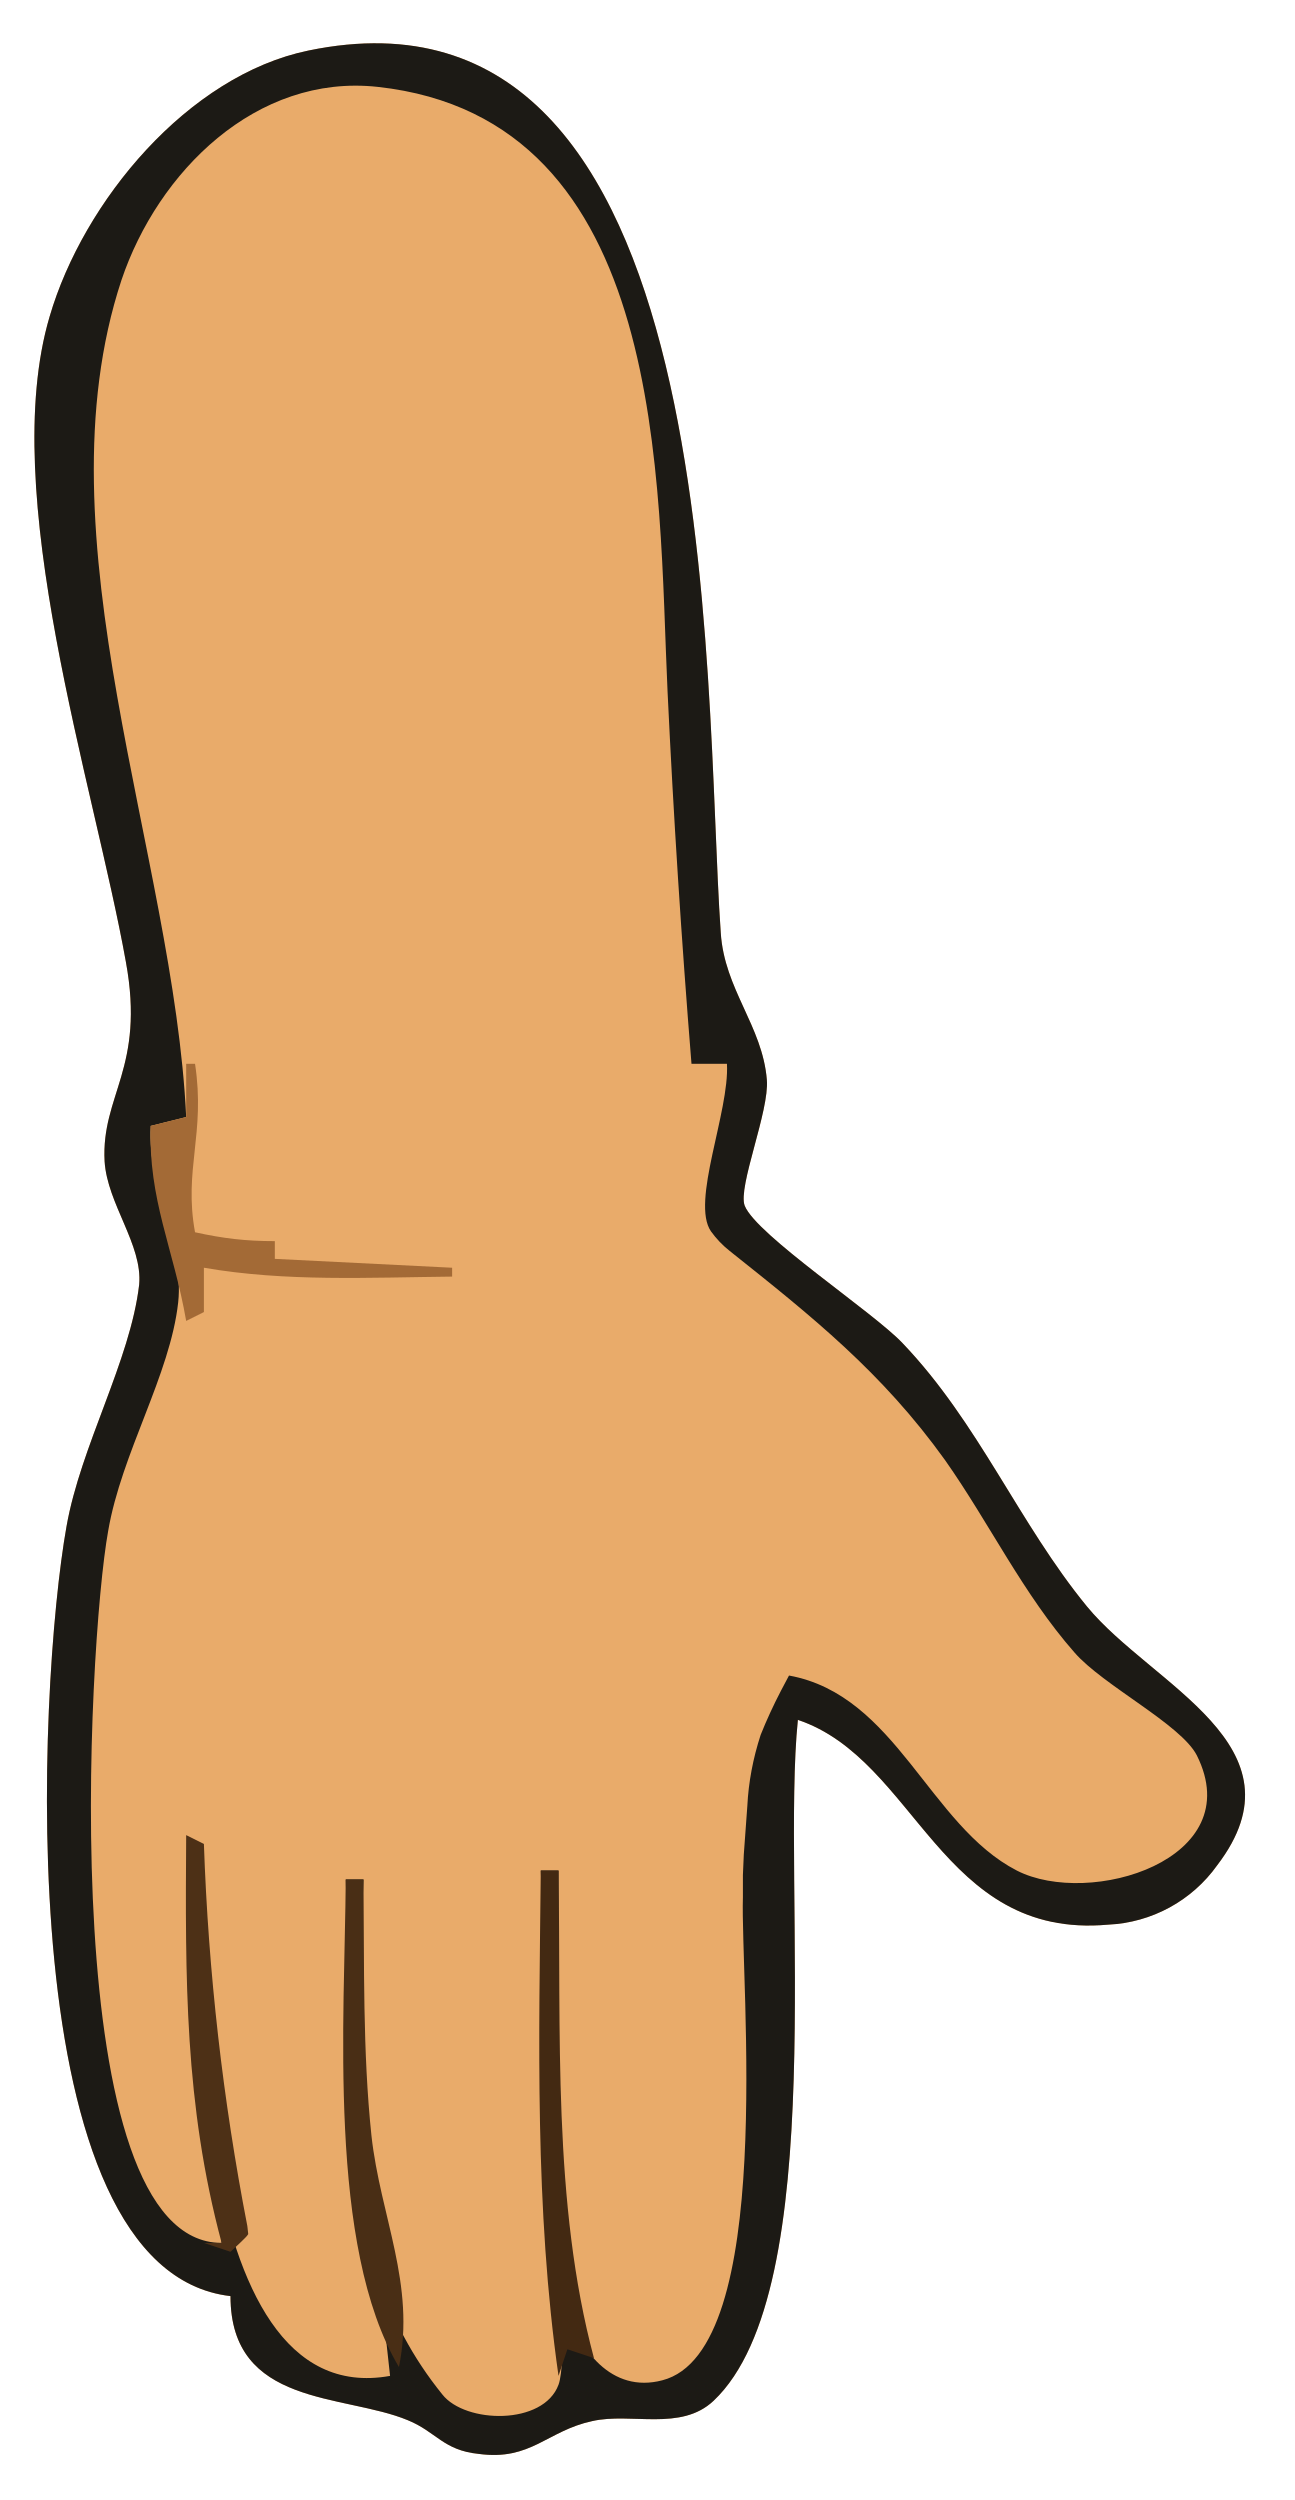
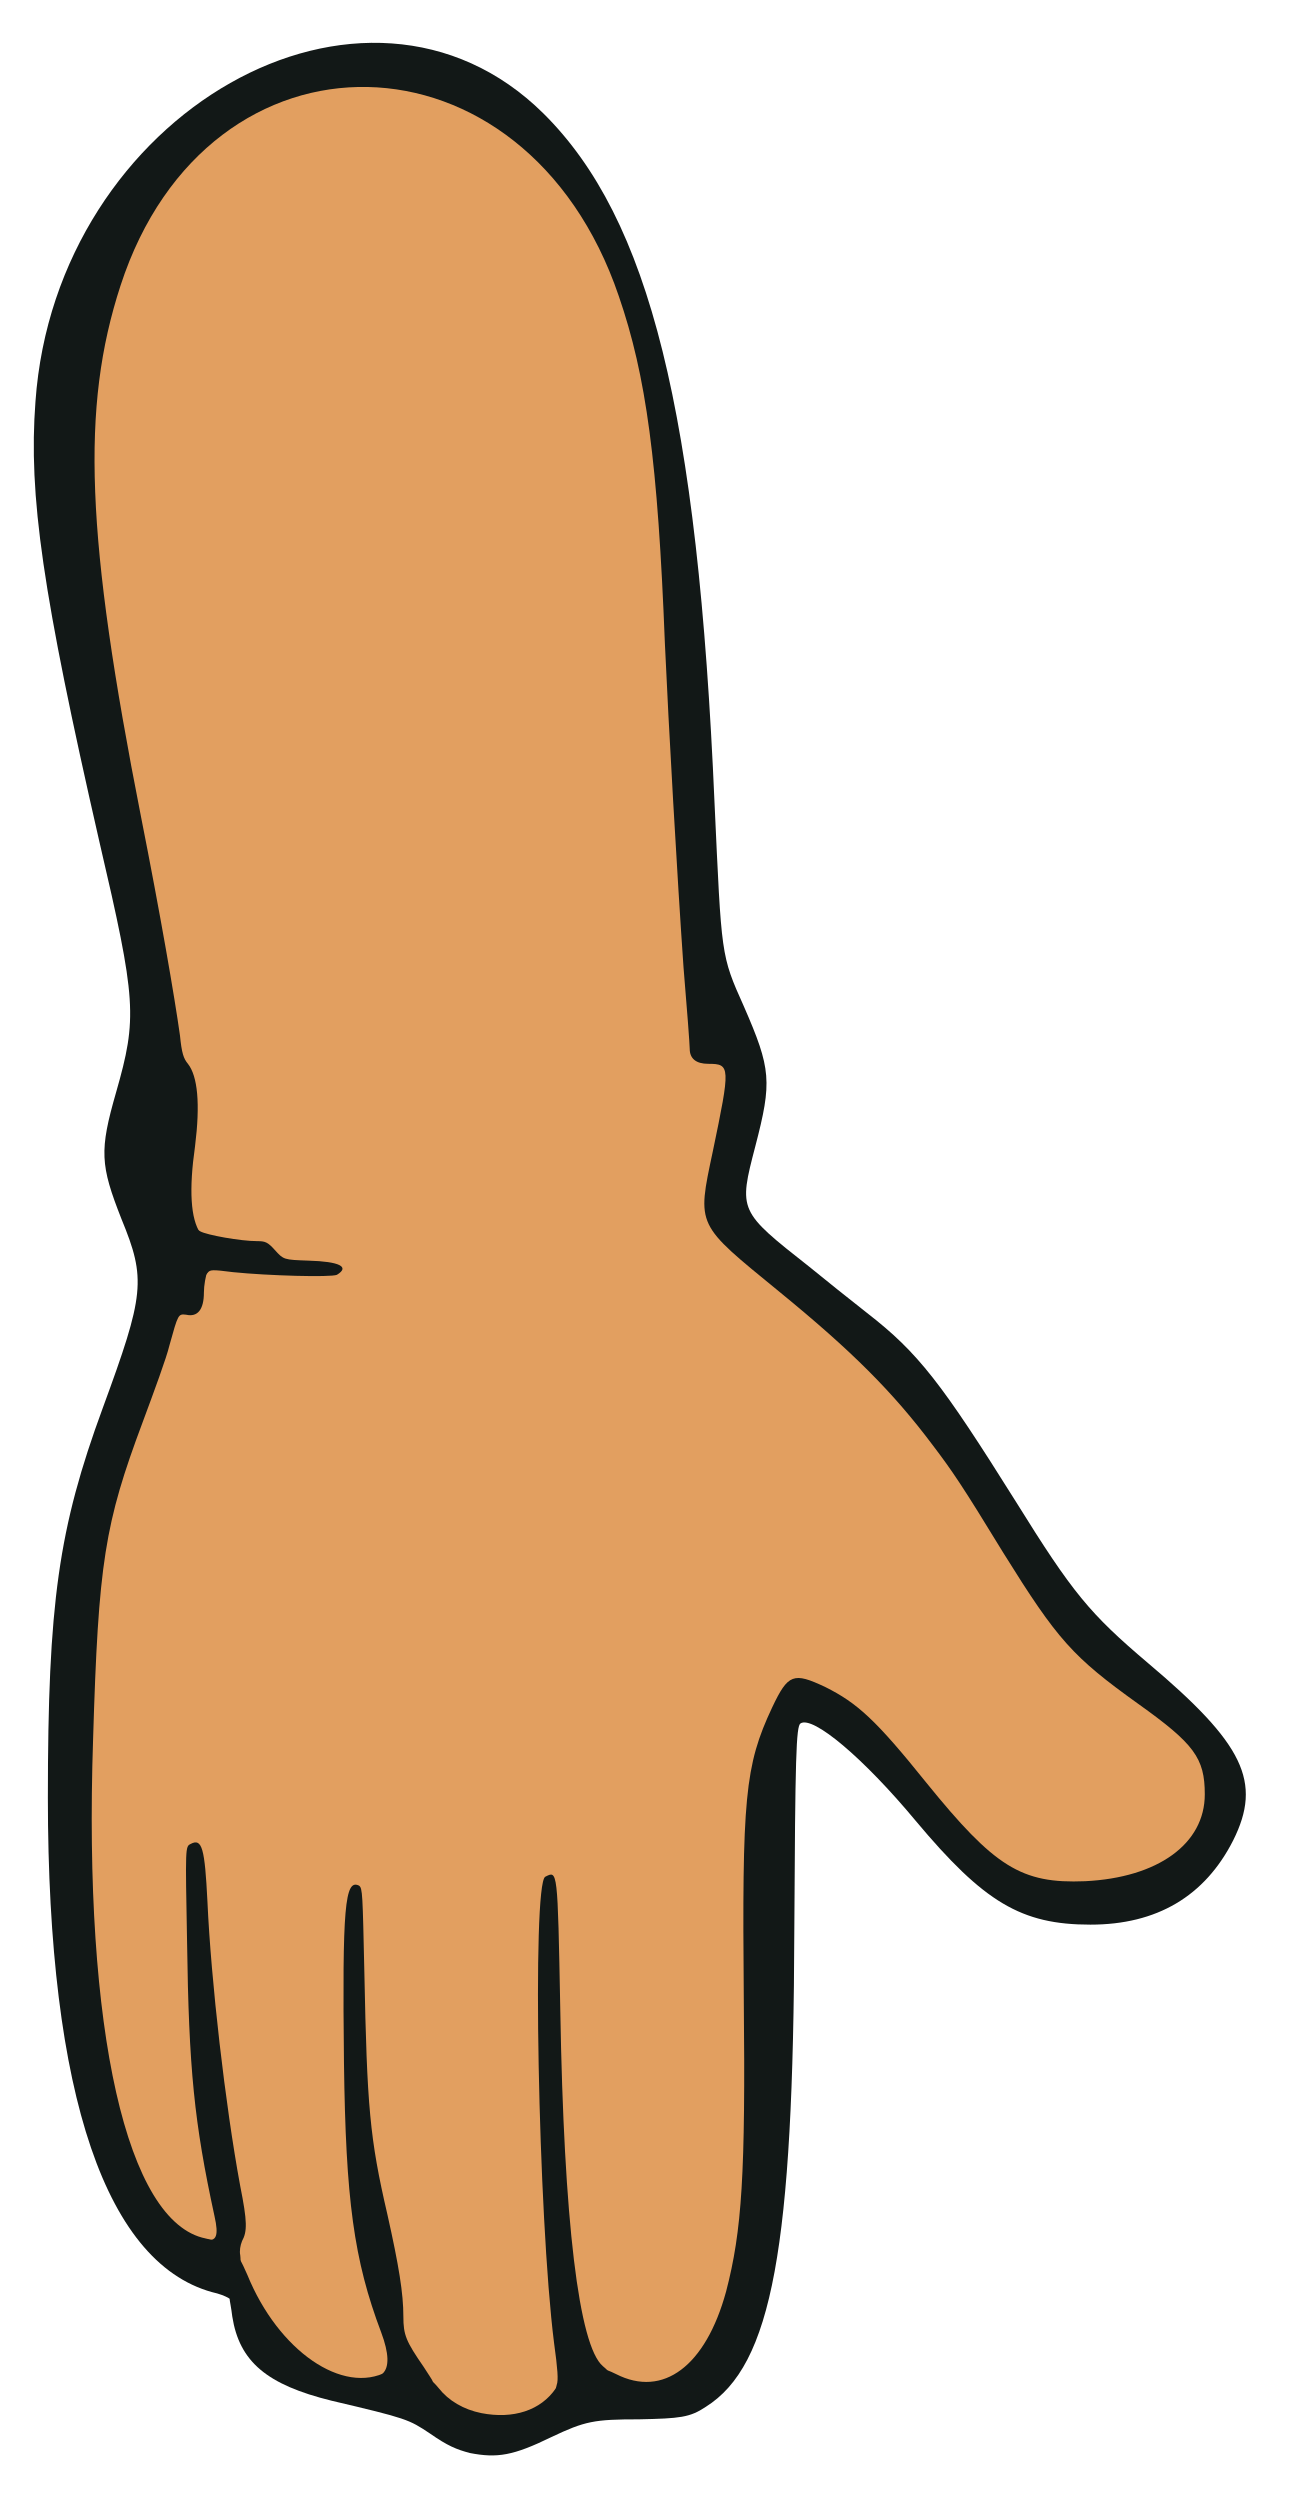
<svg xmlns="http://www.w3.org/2000/svg" viewBox="0 0 146 282" width="146" height="282">
-   <path fill="#e9ab6a" d="M90 194c-1.9 18.4 3.8 64.2-9.5 76.8-3.7 3.5-9.3 1.3-13.7 2.3-5.1 1.1-6.9 4.5-12.8 3.7-4-.4-4.8-2.5-8-3.8-7.2-3-20-1.5-20-14-25.1-2.9-21.7-68.9-18.5-86.8 1.6-9.1 7.2-18.7 8.2-27.3.4-4.5-3.6-9.1-3.9-13.9-.4-7.5 4.6-10.5 2.4-22.5C10.6 88.4-.3 55.6 5.6 35.7c3.8-13 15.6-27.2 29.2-30 47.4-9.8 44.5 71.2 46.5 99.5.4 6.4 4.7 10.5 5.2 16.6.3 3.5-3.3 12.1-2.5 14.2 1.3 3.3 14.5 12 17.8 15.5 8.6 9 13.1 20.3 20.8 29.7 7.3 8.9 25 15.7 14.7 29.2a16 16 0 0 1-12.3 6.7c-18.9 1.7-21.6-18.6-35-23.1" />
-   <path fill="#1c1a15" d="M90 194c-1.9 18.4 3.8 64.2-9.5 76.8-3.7 3.5-9.3 1.3-13.7 2.3-5.1 1.1-6.9 4.5-12.8 3.7-4-.4-4.8-2.5-8-3.8-7.2-3-20-1.5-20-14-25.1-2.9-21.7-68.9-18.5-86.8 1.6-9.1 7.2-18.7 8.2-27.3.4-4.5-3.6-9.1-3.9-13.9-.4-7.5 4.6-10.5 2.4-22.5C10.6 88.4-.3 55.6 5.6 35.7c3.8-13 15.6-27.2 29.2-30 47.4-9.8 44.5 71.2 46.5 99.5.4 6.4 4.7 10.5 5.2 16.6.3 3.5-3.3 12.1-2.5 14.2 1.3 3.3 14.5 12 17.8 15.5 8.6 9 13.1 20.3 20.8 29.7 7.3 8.9 25 15.7 14.7 29.2a16 16 0 0 1-12.3 6.7c-18.9 1.7-21.6-18.6-35-23.1m-68 14c.2 10.7-1.7 64.3 22 60-2-18.9-4.6-36.9-5-56h2c-.6 20.5-4.7 41.3 8.9 58.1 2.6 3.3 11.4 3.5 13.1-1.1 1.8-4.7-1.8-49.1-2-58h2l-.2 28.2c-.1 6.5-.7 14.3 1 20.6 1.4 5.3 5.2 10.2 10.9 8.7 12.9-3.3 8.8-45 9.1-54.5v-2.5l.1-2.3.4-5.5q.2-4 1.5-8 1-2.5 2.3-5l.9-1.7c12.1 2.2 15.8 16.9 25.7 22 8.2 4.2 26.2-1.2 20.3-13-1.8-3.5-10.6-7.9-13.8-11.6-5.8-6.6-9.6-14.6-14.6-21.7-7.1-9.9-15-16.2-24.3-23.6a11 11 0 0 1-2.1-2.2c-2.3-3.3 2.1-13.5 1.8-18.9h-4q-1.7-21-2.7-42c-1.1-23.5.2-64.6-32.7-68.2-13.7-1.5-24.8 9.6-28.9 21.8C4.1 60.7 19.6 96.3 21 126l-4 1c-.4 7.3 3.8 13.4 3.1 19.9-.9 8.2-6.4 17-7.9 25.8C9.9 185.4 6.1 253 25 253c-1.5-15.5-3.2-29.3-3-45" />
-   <path fill="#432912" d="M63 268c-2.7-18.9-2.2-38-2-57h2c.3 18-.7 37.5 4 55l-3-1z" />
-   <path fill="#a36a36" d="M21 149c-1.4-8.1-4.3-13.7-4-22l4-1v-6h1c1.2 7.9-1.3 11.9 0 19 3.2.7 5.7 1 9 1v2l20 1v1c-9.3.1-18.8.6-28-1v5z" />
-   <path fill="#492e15" d="M45 267c-8.1-13.6-6.1-39.6-6-55h2c.1 9.6-.1 19.4.9 28.9 1 9.1 5 16.8 3.1 26.1" />
-   <path fill="#4d3016" d="M23 253h2c-4.2-15.7-4.1-29.8-4-46l2 1a276 276 0 0 0 4.9 43.1l.1.9c-.1.3-1.7 1.7-2 2z" />
+   <path class="c-outline" fill="#121817" d="M53 276.7C51.5 276.3 50.5 275.9 48.5 274.5C46.1 272.9 45.9 272.8 37.4 270.8C30.1 269 27 266.4 26.2 261.3C26.1 260.4 25.9 259.5 25.9 259.3C25.8 259.2 25.2 258.9 24.5 258.7C12 255.8 5.4 236.4 5.4 202.8C5.4 180.8 6.6 172.4 11.6 158.8C16.3 146 16.5 144.3 13.7 137.5C11.3 131.4 11.2 129.8 13.1 123.2C15.5 114.8 15.4 112.9 11.2 94.9C4.8 66.9 3.2 55.9 4 45.3C6.3 12.7 41.2 -7.1 61.3 12.8C73.3 24.7 78.7 46.5 80.6 90.6C81.4 107.9 81.3 107.7 83.9 113.5C87 120.6 87.1 122 85.2 129.3C83.3 136.6 83.3 136.6 91.3 142.9C93 144.3 95.9 146.6 97.8 148.1C103.6 152.6 106.2 156 114.6 169.4C121 179.7 122.9 182 129.5 187.6C140.3 196.7 142.4 201 139.1 207.6C135.9 213.9 130.5 217.1 123 217.1C115.2 217.1 111 214.6 103.3 205.4C97.4 198.3 91.7 193.5 90.3 194.4C89.8 194.7 89.7 198.3 89.6 217.5C89.5 253.5 87.1 266.8 79.6 271.5C77.8 272.7 76.7 272.8 72.1 272.9C67 272.9 66 273.1 62.2 274.9C57.9 277 56.1 277.3 53 276.7Z" />
+   <path class="c-skin" fill="#e29f60" d="M54.3 272.2C52.3 271.8 50.6 270.8 49.5 269.4C47.8 267.3 45.5 266.5 43.7 267.5C38.7 270.2 31.4 265.2 27.9 256.6C26.6 253.6 26 253.1 23.2 252.5C14.3 250.7 9.4 229.1 10.5 196.2C11.1 176.2 11.8 171.9 16.1 160.4C17.4 156.9 18.8 153.1 19.1 151.8C20.1 148.2 20.1 148.2 21 148.3C22.3 148.6 23 147.7 23 145.8C23 145 23.2 143.9 23.4 143.4C24 142 23.7 140.7 22.6 139.1C21.5 137.5 21.3 134.2 22 129.3C22.6 124.5 22.3 121.4 21.2 120C20.7 119.4 20.5 118.8 20.3 116.8C19.7 112.5 18.1 103.2 15.9 92.1C9.7 60.6 9.1 46 13.6 32.2C23.5 1.8 59.3 2.5 69.8 33.4C72.9 42.4 74.2 52.1 75 72.6C75.4 81.6 76.4 99.1 77.1 109.1C77.5 113.8 77.8 117.9 77.8 118.3C77.8 119.4 78.5 120 79.9 120C82.4 120 82.4 120.3 80.4 129.9C78.6 138.4 78.5 138 87.9 145.7C96.1 152.4 100.7 157 105.2 163C107.4 165.9 108.5 167.5 113.2 175.2C119.3 185 121 186.9 128.4 192.2C134.7 196.7 135.9 198.3 135.9 202.4C135.9 208 130.6 211.8 122.4 212.2C115.2 212.5 112.2 210.6 104.5 201.1C98.8 194 96.7 192.1 93.1 190.3C89.5 188.6 88.9 188.8 87.1 192.6C84 199.2 83.7 202.8 83.9 225.5C84.1 245.3 83.7 251.6 81.9 258.5C79.6 266.9 74.8 270.5 69.5 267.8C66.5 266.3 64.4 266.7 62.7 269.4C61 271.9 57.9 272.9 54.3 272.2Z" />
+   <path class="c-outline" fill="#121817" d="M22.6 143.6C22.6 143.4 22.6 142.8 22.6 142.4C22.8 141.8 22.6 141.2 22.2 140.4C21.5 139 21.7 138.3 22.6 138.9C23.3 139.3 27.1 140 29 140C29.9 140 30.2 140.1 31 141C32 142.1 32 142.1 34.8 142.2C38.3 142.3 39.5 142.9 38 143.8C37.3 144.1 30.2 143.9 26.3 143.5C23.9 143.2 23.7 143.2 23.4 143.6C23 144.1 22.8 144.1 22.6 143.6Z" />
+   <path class="c-outline" fill="#121817" d="M26.5 255.3C26.3 255.2 25.8 254.9 25.5 254.5C25.1 254.1 24.4 253.7 23.9 253.6C23.2 253.5 22.8 253.1 22.8 252.6C22.8 252.5 23 252.5 23.2 252.6C24.4 252.9 24.7 252.2 24.2 250C21.9 239.4 21.3 233.4 21.1 219C20.9 208.3 20.9 208.3 21.5 208C22.8 207.3 23.1 208.5 23.4 214.5C23.8 223.4 25.4 237.4 27.1 246.6C27.9 250.6 27.9 251.7 27.3 252.8C27.1 253.3 27 253.9 27.1 254.4C27.2 255.3 27.1 255.5 26.5 255.3Z" />
+   <path class="c-outline" fill="#121817" d="M62.7 269.8C62.6 269.8 62.7 269.4 62.8 269C63 268.5 62.9 267.2 62.5 264.3C60.7 250.1 60 212.6 61.5 211.7C62.9 211 62.9 210.7 63.2 226.7C63.6 250.6 65.3 264.6 68 266.9C69.1 267.8 68.8 267.9 65.8 268C65.5 268 64.9 268.4 64.4 268.8C63.6 269.7 62.9 270.1 62.7 269.8Z" />
+   <path class="c-outline" fill="#121817" d="M47.3 268.6C46.7 268.3 45.4 268.1 44 268.3C42.8 268.4 42.6 268.3 43.2 267.7C43.9 267 43.9 265.5 43 263.1C39.9 254.9 39 248.1 38.8 232.7C38.6 215.1 38.9 211.9 40.5 212.7C40.9 213 40.9 213.6 41.1 222.5C41.4 237.6 41.7 241.2 43.7 249.8C45 255.6 45.5 258.7 45.5 261.3C45.5 263.4 45.8 264.1 47.8 267C48.3 267.8 48.8 268.5 48.8 268.6C48.8 268.9 48 268.9 47.3 268.6Z" />
</svg>
